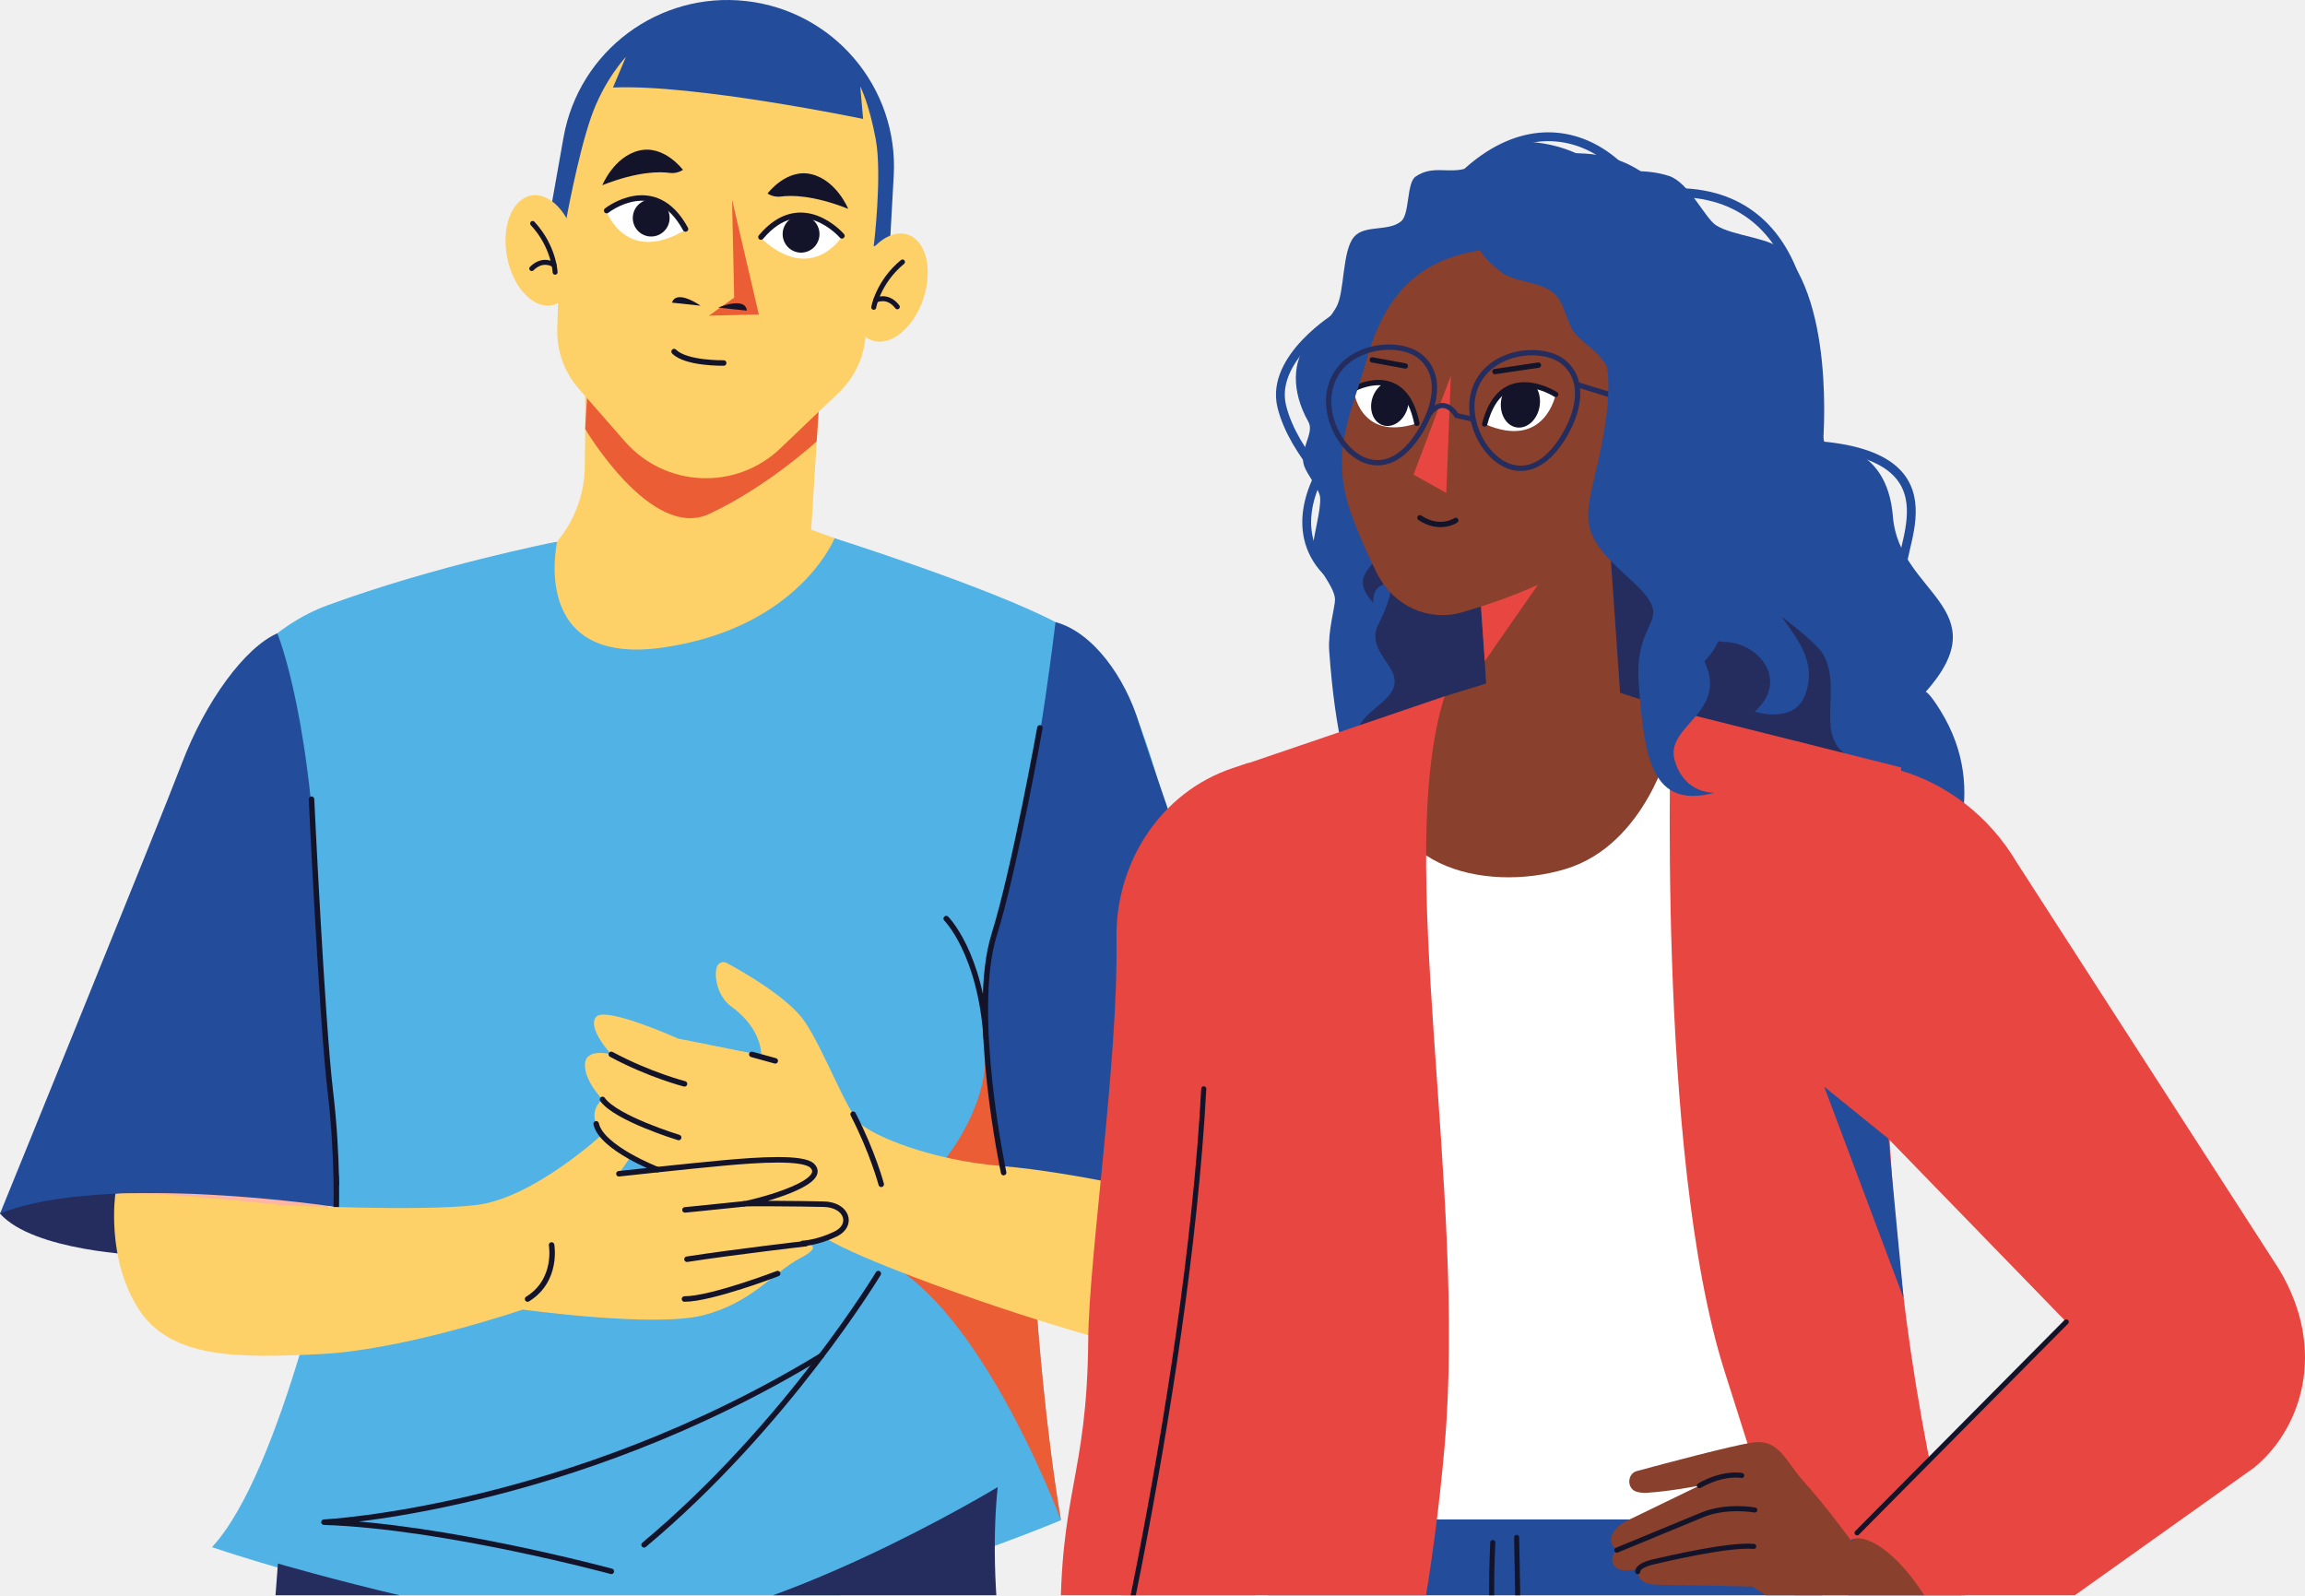
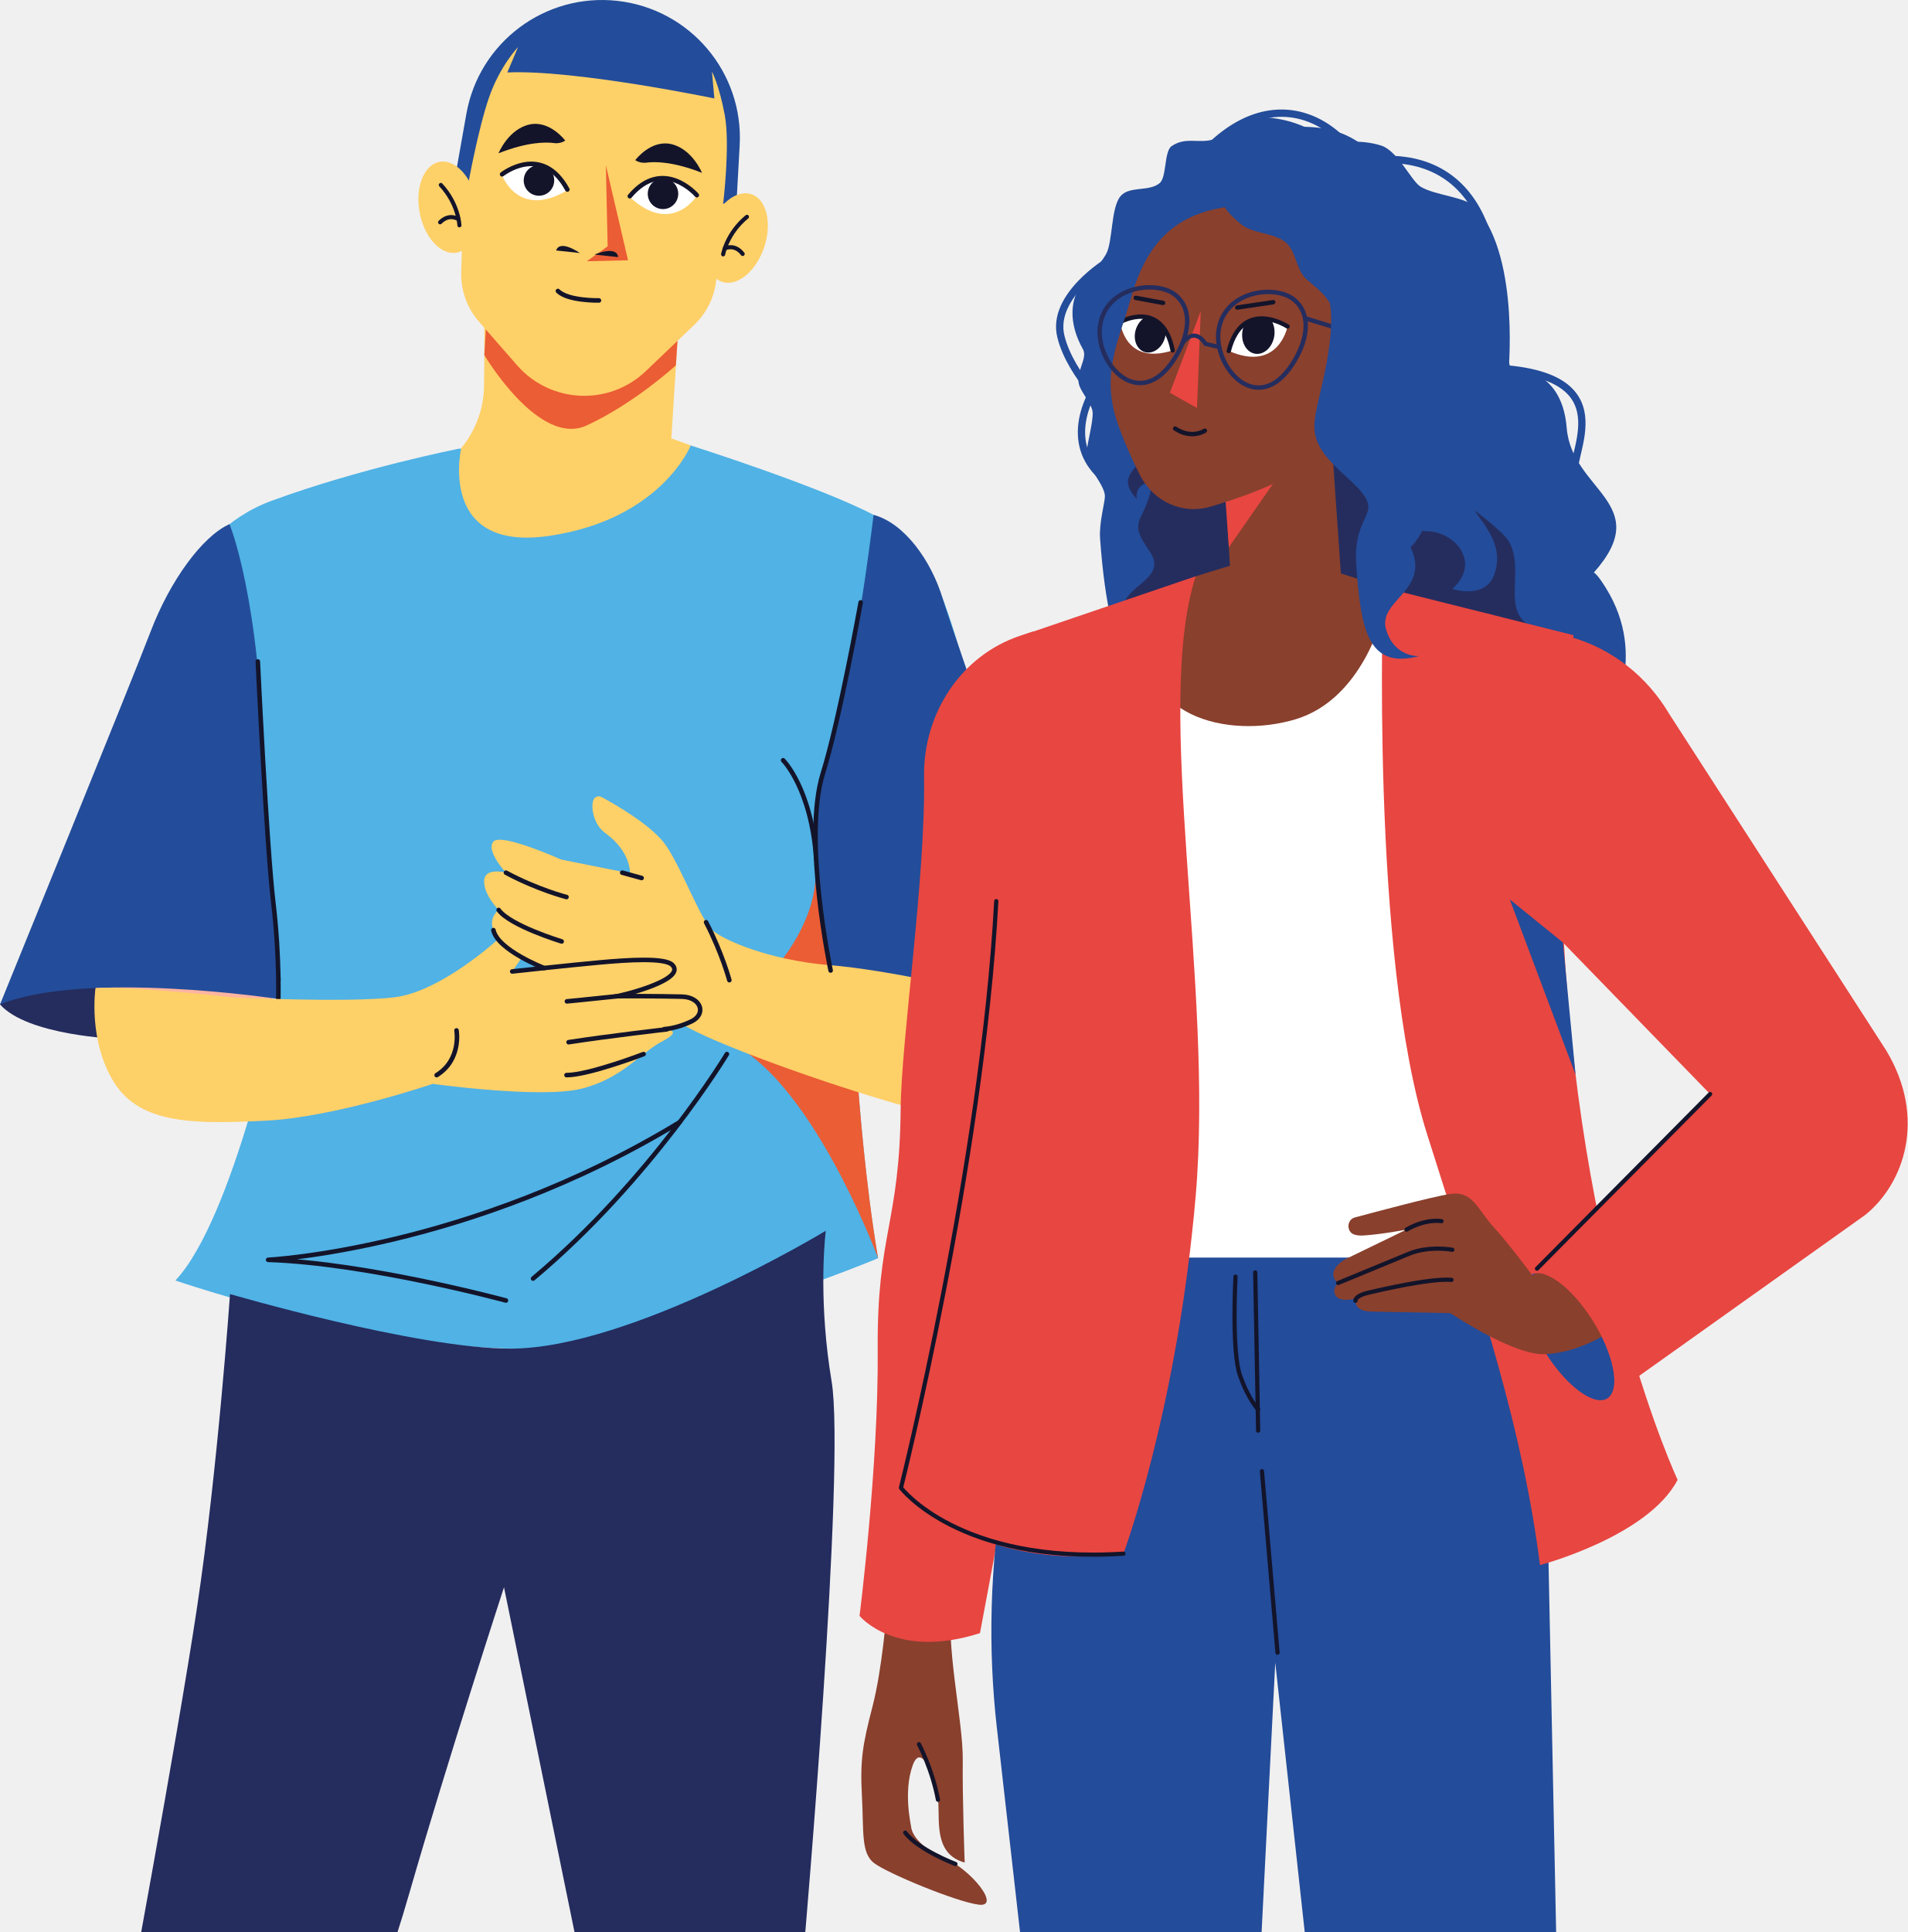
- <svg xmlns="http://www.w3.org/2000/svg" width="708" height="490" viewBox="0 0 708 490" fill="none">
-   <g clip-path="url(#clip0_101_22788)">
+ <svg xmlns="http://www.w3.org/2000/svg" width="708" height="717" viewBox="0 0 708 717" fill="none">
+   <g clip-path="url(#clip0_101_22657)">
    <path d="M399.992 366.644C399.992 366.644 400.948 374.792 380.571 378.385C360.187 381.978 329.496 370.245 329.496 370.245C329.496 370.245 377.219 357.049 400 366.637L399.992 366.644Z" fill="#252C5E" />
    <path d="M44.364 385.578C43.408 385.578 10.314 384.381 0 372.754C0 372.754 10.549 357.534 39.806 360.171C69.063 362.809 44.364 385.578 44.364 385.578Z" fill="#252C5E" />
    <path d="M101.08 371.624L97.819 346.566H42.444L35.43 366.773L88.894 381.288L101.08 371.624Z" fill="#FFB5A1" />
    <path d="M356.706 242.968C350.108 221.396 344.838 201.863 324.211 191.078C303.591 180.292 256.346 165.314 256.346 165.314L170.349 166.512C170.349 166.512 133.811 173.705 100.595 185.923C67.38 198.149 55.989 238.655 55.989 238.655C55.989 238.655 100.527 325.843 103.227 372.753C103.227 372.753 86.68 452.203 65.097 475.215C65.097 475.215 145.035 502.539 198.408 500.379C251.78 498.219 325.879 466.945 325.879 466.945C325.879 466.945 321.564 444.297 318.326 401.51C315.088 358.731 317.605 373.83 317.605 373.83C317.605 373.83 352.854 363.4 399.977 366.637L356.691 242.968H356.706Z" fill="#50B2E5" />
    <path d="M325.894 466.945C325.894 466.945 305.251 411.182 277.928 391.187C250.605 371.192 290.646 355.563 290.646 355.563C290.646 355.563 304.508 338.6 302.491 320.863C302.491 320.863 305.797 344.11 309.733 367.122C313.662 390.133 318.644 405.391 318.644 405.391C318.644 405.391 321.101 439.022 325.894 466.945Z" fill="#EB5D34" />
    <path d="M251.553 124.688L249.157 162.677L256.353 165.315C256.353 165.315 245.441 192.76 203.838 198.869C162.234 204.979 171.16 166.277 171.16 166.277C171.16 166.277 179.381 157.409 179.616 143.751C179.851 130.092 179.737 120.625 179.737 120.625L188.966 106.247L251.553 124.703V124.688Z" fill="#FED068" />
    <path d="M250.832 135.595C250.832 135.595 235.521 149.67 217.76 157.886C200 166.103 179.744 131.759 179.744 131.759L181.049 109.741L251.552 124.688L250.832 135.595Z" fill="#EB5D34" />
    <path d="M257.658 120.564L239.662 137.747C226.042 150.746 204.33 149.769 191.939 135.595L177.773 119.397C173.329 114.319 170.971 107.747 171.168 101.001L172.684 49.233C173.519 20.688 198.044 -1.369 226.535 0.799C255.352 2.989 276.336 29.048 272.317 57.654L265.681 104.928C264.847 110.893 262.018 116.403 257.658 120.557V120.564Z" fill="#FED068" />
    <path d="M222.281 111.499C222.281 111.499 210.723 111.726 207.061 107.99" stroke="#13142A" stroke-width="1.69" stroke-linecap="round" stroke-linejoin="round" />
    <path d="M215.19 93.9C215.19 93.9 207.834 88.67 206.4 92.96L215.19 93.9Z" fill="#13142A" />
    <path d="M217.769 96.954L225.511 91.413L224.859 61.33L233.08 96.597L217.769 96.954Z" fill="#EB5D34" />
    <path d="M220.612 94.475C220.612 94.475 228.909 90.921 229.402 95.415L220.612 94.475Z" fill="#13142A" />
    <path d="M186.312 64.968C186.312 64.968 192.212 81.454 210.518 70.622C210.518 70.622 202.032 53.439 186.312 64.968Z" fill="white" />
-     <mask id="mask0_101_22788" style="mask-type:luminance" maskUnits="userSpaceOnUse" x="186" y="60" width="25" height="15">
+     <mask id="mask0_101_22657" style="mask-type:luminance" maskUnits="userSpaceOnUse" x="186" y="60" width="25" height="15">
      <path d="M186.312 64.968C186.312 64.968 192.212 81.454 210.518 70.622C210.518 70.622 202.806 53.053 186.312 64.968Z" fill="white" />
    </mask>
-     <g mask="url(#mask0_101_22788)">
+     <g mask="url(#mask0_101_22657)">
      <path d="M205.607 67.873C206.118 64.771 204.032 61.845 200.949 61.338C197.866 60.831 194.953 62.935 194.443 66.037C193.932 69.14 196.018 72.065 199.101 72.572C202.184 73.079 205.097 70.975 205.607 67.873Z" fill="#13142A" />
    </g>
    <path d="M186.35 64.68C186.35 64.68 201.137 52.969 210.556 70.334" stroke="#13142A" stroke-width="1.69" stroke-linecap="round" stroke-linejoin="round" />
    <path d="M258.568 72.729C258.568 72.729 249.301 87.585 233.709 73.116C233.709 73.116 243.461 58.002 258.568 72.729Z" fill="white" />
-     <mask id="mask1_101_22788" style="mask-type:luminance" maskUnits="userSpaceOnUse" x="233" y="66" width="26" height="14">
+     <mask id="mask1_101_22657" style="mask-type:luminance" maskUnits="userSpaceOnUse" x="233" y="66" width="26" height="14">
      <path d="M258.568 72.73C258.568 72.73 249.301 87.586 233.709 73.116C233.709 73.116 244.978 57.586 258.568 72.73Z" fill="white" />
    </mask>
-     <g mask="url(#mask1_101_22788)">
+     <g mask="url(#mask1_101_22657)">
      <path d="M251.706 72.192C251.866 69.053 249.467 66.379 246.346 66.219C243.226 66.06 240.567 68.477 240.406 71.616C240.246 74.756 242.646 77.43 245.766 77.589C248.887 77.748 251.546 75.332 251.706 72.192Z" fill="#13142A" />
    </g>
    <path d="M258.598 72.434C258.598 72.434 246.169 58.002 233.739 72.82" stroke="#13142A" stroke-width="1.69" stroke-linecap="round" stroke-linejoin="round" />
    <path d="M82.016 315.231C82.016 315.231 102.711 340.76 103.333 363.764" stroke="#13142A" stroke-width="1.69" stroke-linecap="round" stroke-linejoin="round" />
    <path d="M290.639 282.154C290.639 282.154 301.119 292.584 302.939 318.824" stroke="#13142A" stroke-width="1.69" stroke-linecap="round" stroke-linejoin="round" />
    <path d="M269.776 391.187C269.776 391.187 241.717 437.824 197.839 474.495" stroke="#13142A" stroke-width="1.69" stroke-linecap="round" stroke-linejoin="round" />
    <path d="M187.768 482.643C187.768 482.643 136.427 468.741 99.511 467.544C99.511 467.544 174.352 463.837 252.288 416.435" stroke="#13142A" stroke-width="1.69" stroke-linecap="round" stroke-linejoin="round" />
    <path d="M189.444 500.5C154.522 500.5 85.368 480.248 85.368 480.248C85.368 480.248 80.81 545.44 73.135 596.488C65.461 647.537 45.797 753 45.797 753L132.128 749.885C132.128 749.885 137.883 751.325 152.034 702.186C166.185 653.055 187.047 589.06 187.047 589.06L216.305 732.148L298.555 720.643C298.555 720.643 313.904 544.242 308.626 512.605C303.955 484.583 305.866 462.382 306.366 457.683C306.427 457.077 306.473 456.758 306.473 456.758C306.473 456.758 234.308 500.5 189.451 500.5H189.444Z" fill="#252C5E" />
    <path d="M268.372 75.686C268.372 75.686 271.042 53.796 268.979 42.699C266.916 31.603 264.224 26.555 264.224 26.555L265.119 36.529C265.119 36.529 213.346 25.766 188.283 26.888L192.257 17.474C192.257 17.474 185.477 24.538 181.443 36.309C177.408 48.081 173.829 67.977 173.829 67.977L169.514 62.353L173.093 42.191C177.81 15.648 202.335 -2.68 229.143 0.322C256.11 3.338 276.024 26.881 274.515 53.962L273.415 73.783L268.357 75.693L268.372 75.686Z" fill="#234D9A" />
    <path d="M260.531 64.149C260.531 64.149 257.005 55.425 249.293 53.523C241.58 51.62 235.764 59.435 235.764 59.435C236.894 60.193 238.448 60.556 239.844 60.367C242.953 59.943 249.71 59.889 260.531 64.142V64.149Z" fill="#13142A" />
    <path d="M185.008 56.888C185.008 56.888 188.534 48.164 196.247 46.261C203.959 44.359 209.776 52.173 209.776 52.173C208.646 52.931 207.091 53.295 205.696 53.106C202.586 52.681 195.829 52.628 185.008 56.88V56.888Z" fill="#13142A" />
    <path d="M283.621 91.738C286.621 82.756 284.486 73.951 278.852 72.072C273.219 70.192 266.221 75.95 263.221 84.931C260.221 93.913 262.356 102.718 267.989 104.598C273.623 106.477 280.621 100.72 283.621 91.738Z" fill="#FED068" />
    <path d="M268.373 94.392C268.373 94.392 269.723 86.63 277.208 80.468" stroke="#13142A" stroke-width="1.52" stroke-linecap="round" stroke-linejoin="round" />
    <path d="M268.979 92.209C268.979 92.209 272.612 90.291 275.623 94.24" stroke="#13142A" stroke-width="1.52" stroke-linecap="round" stroke-linejoin="round" />
    <path d="M169.528 93.753C175.362 92.641 178.652 84.199 176.876 74.897C175.101 65.596 168.933 58.958 163.099 60.07C157.265 61.182 153.975 69.624 155.75 78.925C157.526 88.227 163.694 94.865 169.528 93.753Z" fill="#FED068" />
    <path d="M170.501 83.614C170.501 83.614 170.197 75.746 163.6 68.637" stroke="#13142A" stroke-width="1.52" stroke-linecap="round" stroke-linejoin="round" />
    <path d="M170.189 81.37C170.189 81.37 166.845 78.983 163.334 82.492" stroke="#13142A" stroke-width="1.52" stroke-linecap="round" stroke-linejoin="round" />
    <path d="M324.21 191.078C324.21 191.078 319.175 233.372 313.646 254.989C308.118 276.598 298.866 299.944 304.296 333.529C309.726 367.122 310.946 377.354 310.946 377.354C310.946 377.354 367.823 364.674 399.984 366.644C399.984 366.644 354.112 236.282 349.888 222.23C345.664 208.177 335.737 194.163 324.21 191.078Z" fill="#234D9A" />
    <path d="M384.871 366.038C384.871 366.038 396.868 403.315 390.877 416.731C384.879 430.154 278.649 393.719 256.588 381.978C234.528 370.237 201.077 361.422 189.201 352.258C177.333 343.087 185.068 337.698 185.068 337.698C185.068 337.698 179.494 332.127 179.676 326.912C179.858 321.697 187.768 323.858 187.768 323.858C187.768 323.858 180.215 315.77 183.089 312.352C185.963 308.933 208.266 318.999 208.266 318.999L233.807 324.108C233.807 324.108 234.293 316.119 224.555 309.108C220.354 306.083 219.202 299.663 220.203 296.942C220.658 295.714 222.083 295.161 223.236 295.783C228.461 298.602 242.369 306.568 247.298 313.951C253.411 323.122 260.069 341.457 264.384 345.232C268.699 349.007 285.785 356.374 307.906 358.178C330.027 359.974 363.121 367.888 363.121 367.888L384.871 366.023V366.038Z" fill="#FED068" />
    <path d="M210.245 332.907C210.245 332.907 199.454 330.148 187.768 323.857" stroke="#13142A" stroke-width="1.69" stroke-linecap="round" stroke-linejoin="round" />
    <path d="M208.448 349.386C208.448 349.386 189.217 343.526 185.068 337.698" stroke="#13142A" stroke-width="1.69" stroke-linecap="round" stroke-linejoin="round" />
    <path d="M270.679 363.764C270.679 363.764 268.047 353.858 262.041 342.246" stroke="#13142A" stroke-width="1.69" stroke-linecap="round" stroke-linejoin="round" />
    <path d="M85.178 194.526C85.178 194.526 96.72 222.116 97.858 286.505C97.858 286.505 99.89 316.611 101.437 335.007C102.984 353.403 103.333 370.752 103.333 370.752C103.333 370.752 32.025 359.86 0.008 372.753C0.008 372.753 48.755 253.132 55.929 234.297C63.11 215.461 75.168 198.923 85.178 194.526Z" fill="#234D9A" />
    <path d="M95.681 245.484C95.681 245.484 98.919 313.791 101.437 334.999C103.954 356.207 103.234 372.746 103.234 372.746" stroke="#13142A" stroke-width="1.69" stroke-linecap="round" stroke-linejoin="round" />
    <path d="M319.418 223.556C319.418 223.556 311.63 267.025 305.388 287.035C297.865 311.154 308.27 360.171 308.27 360.171" stroke="#13142A" stroke-width="1.69" stroke-linecap="round" stroke-linejoin="round" />
    <path d="M86.574 370.139C86.574 370.139 128.594 372.193 146.218 370.139C163.842 368.084 185.068 348.362 185.068 348.362C185.068 348.362 188.299 352.417 193.759 355.214L190.104 360.528C190.104 360.528 211.504 358.178 222.296 357.2C233.087 356.215 251.25 352.44 246.935 358.375C242.62 364.31 229.007 369.949 228.537 369.775C228.067 369.6 245.858 369.699 253.054 369.881C260.251 370.063 262.231 376.354 256.649 379.052C251.075 381.75 246.578 381.925 246.578 381.925C246.578 381.925 254.131 382.107 245.858 386.42C237.584 390.732 230.933 400.26 215.819 404.035C200.713 407.809 160.604 402.238 160.604 402.238C160.604 402.238 124.271 414.638 98.737 415.897C73.204 417.155 52.334 417.511 42.445 401.874C32.556 386.238 35.43 366.773 35.43 366.773C35.43 366.773 42.218 365.363 86.574 370.139Z" fill="#FED068" />
    <path d="M190.104 360.527C190.104 360.527 211.504 358.178 222.296 357.2C233.087 356.215 246.722 355.335 249.49 358.072C255.246 363.764 228.999 369.949 228.529 369.767C228.059 369.585 245.85 369.691 253.047 369.873C260.243 370.055 262.223 376.346 256.641 379.044C251.067 381.743 246.57 381.917 246.57 381.917" stroke="#13142A" stroke-width="1.69" stroke-linecap="round" stroke-linejoin="round" />
    <path d="M210.396 371.624C210.396 371.624 215.804 371.116 228.536 369.774" stroke="#13142A" stroke-width="1.69" stroke-linecap="round" stroke-linejoin="round" />
    <path d="M247.488 382C247.488 382 226.178 384.441 211.019 386.776" stroke="#13142A" stroke-width="1.69" stroke-linecap="round" stroke-linejoin="round" />
    <path d="M238.858 391.187C238.858 391.187 218.519 398.994 210.245 398.994" stroke="#13142A" stroke-width="1.69" stroke-linecap="round" stroke-linejoin="round" />
    <path d="M169.423 382.402C169.423 382.402 171.379 393.249 162.052 399.002" stroke="#13142A" stroke-width="1.69" stroke-linecap="round" stroke-linejoin="round" />
    <path d="M238.123 325.843L230.926 323.857" stroke="#13142A" stroke-width="1.69" stroke-linecap="round" stroke-linejoin="round" />
    <path d="M201.941 359.254C201.941 359.254 184.689 352.584 183.119 345.187" stroke="#13142A" stroke-width="1.69" stroke-linecap="round" stroke-linejoin="round" />
+     <path d="M329.109 597.416C329.109 597.416 327.513 619.077 323.79 633.399C320.067 647.713 319.182 653.371 319.886 666.552C320.597 679.741 319.487 687.649 324.385 691.419C329.283 695.188 355.175 705.926 363.338 706.866C371.495 707.806 360.675 693.87 349.863 689.16C339.043 684.45 338.158 678.607 338.158 678.045C338.158 677.482 335.146 665.234 338.688 655.252C342.236 645.269 347.911 662.412 348.266 669.566C348.622 676.727 347.025 688.212 358.019 691.226C358.019 691.226 357.134 667.677 357.308 653.17C357.482 638.663 350.567 609.464 353.404 593.832C356.241 578.2 329.109 597.409 329.109 597.409V597.416Z" fill="#89402D" />
    <path d="M383.562 234.288L378.395 236.022C356.988 243.191 342.57 264.443 342.94 288.277C343.527 326.286 334.479 385.493 334.254 411.671C333.898 453.866 325.386 458.013 325.742 500.963C326.097 543.914 319 599.675 319 599.675C319 599.675 332.338 616.132 363.694 606.081L415.121 331.42L383.562 234.288Z" fill="#E84641" />
    <path d="M369.978 641.33L397.386 883H459.807L473.283 617.003L502.367 883C502.367 883 580.753 877.727 580.753 875.461C580.753 873.195 573.656 529.214 573.656 529.214L551.465 466.669H399.505C373.447 520.442 363.164 581.275 369.971 641.323L369.978 641.33Z" fill="#234C9A" />
    <path d="M411.115 97.058C411.115 97.058 390.064 109.761 393.7 124.792C397.335 139.824 413.22 154.076 413.22 154.076" stroke="#234C9A" stroke-width="2.71" stroke-miterlimit="10" />
    <path d="M406.174 144.202C398.46 157.691 398.133 174.318 419.489 183.283C433.074 188.987 416.478 205.12 416.478 205.12" stroke="#234C9A" stroke-width="2.71" stroke-miterlimit="10" />
    <path d="M466.882 43.401C495.009 44.187 497.295 63.273 533.033 76.469C533.033 76.469 552.401 101.837 560.579 136.717C560.579 136.717 579.599 135.545 581.435 158.747C583.292 182.265 614.307 186.798 591.492 212.52C591.492 212.52 592.407 212.443 595.955 218.155C612.304 244.471 596.115 267.179 598.807 269.762C601.724 272.56 578.967 250.954 581.732 254.445C586.384 260.334 595.991 265.337 597.965 272.729C604.547 297.419 600.607 308.881 600.164 289.996C600.164 289.996 606.542 311.656 594.489 309.467C585.114 307.763 588.517 294.158 576.587 288.146C576.587 288.146 579.381 314.855 602.188 304.773C602.188 304.773 606.593 310.97 563.358 296.517C529.651 285.255 458.406 292.609 430.026 260.003C424.097 253.189 412.022 252.087 408.271 199.871C407.842 193.874 410.106 186.32 410.063 184.1C409.969 179.783 402.973 173.008 403.191 168.637C403.394 164.536 405.832 156.52 405.484 152.781C405.245 150.176 401.544 145.921 400.571 143.084C398.888 138.166 403.866 133.056 401.892 129.572C396.45 119.952 397.074 110.702 401.79 105.121C404.316 102.13 408.024 98.561 410.426 94.414C413.111 89.766 412.146 77.101 415.934 72.723C419.221 68.923 426.528 71.251 430.403 67.936C433.045 65.678 431.992 56.15 434.83 54.223C440.279 50.523 445.076 53.591 450.852 51.564C455.707 49.86 460.917 43.239 466.897 43.409L466.882 43.401Z" fill="#234C9A" />
    <path d="M419.388 96.541C419.388 96.541 411.043 97.366 412.109 104.905C413.176 112.451 412.109 121.085 412.109 121.085" stroke="#234C9A" stroke-width="2.71" stroke-miterlimit="10" />
    <path d="M468.087 128.045C468.087 128.045 498.107 110.802 486.177 141.843C479.436 159.395 494.711 155.849 499.515 163.179C502.142 167.203 500.473 172.661 503.129 176.26C505.814 179.891 514.18 182.473 517.468 185.302C521.575 188.825 522.576 197.073 529.579 197.157C539.941 197.273 549.876 208.766 538.991 218.571C538.991 218.571 551.16 222.672 554.549 213.245C558.184 203.131 551.813 196.04 547.205 189.372C547.205 189.372 557.655 197.196 559.781 200.634C565.92 210.57 557.894 224.599 566.319 231.266C570.085 234.25 554.462 253.767 561.298 259.016C568.032 264.181 565.572 275.797 557.074 275.173C557.074 275.173 565.775 281.355 571.878 277.678C579.381 273.161 576.42 263.402 576.42 263.402C577.378 267.426 587.08 273.068 590.055 282.21C595.164 297.904 608.066 318.886 600.149 289.98C600.149 289.98 612.943 310.484 595.142 313.768C588.082 315.071 599.489 306.969 591.826 302.121C588.996 300.333 581.072 291.645 577.988 289.749C572.182 286.172 564.679 288.77 559.033 283.629C529.913 257.128 471.722 210.994 471.722 210.994L477.194 215.125C477.194 215.125 432.725 277.37 427.522 248.248C427.522 248.248 410.179 253.69 416.986 224.429C418.56 217.661 431.085 214.647 427.863 206.816C426.173 202.707 420.317 197.982 423.219 192.139C428.226 182.08 427.653 178.827 425.933 179.197C420.948 180.261 421.891 185.21 421.891 185.21C414.613 177.247 421.224 175.112 424.504 168.791C431.477 155.325 418.727 127.02 418.727 127.02L468.072 128.037L468.087 128.045Z" fill="#252D5E" />
    <path d="M498.615 227.05L457.586 228.345L453.276 157.174L493.681 155.887L498.615 227.05Z" fill="#89402D" />
    <path d="M453.755 170.41L479.727 169.053L456.056 203.101L453.755 170.41Z" fill="#E84641" />
    <path d="M494.53 151.193C494.53 151.193 496.714 167.18 477.281 177.247C468.137 181.98 457.623 185.587 449.045 188.085C438.857 191.045 428.045 186.173 423.045 176.283C420.36 170.972 417.494 164.682 415.07 157.922C408.249 138.914 415.135 126.981 419.402 111.673C423.662 96.356 430.904 82.312 450.25 77.749C482.208 70.21 495.589 92.795 494.588 115.473C493.586 138.151 492.759 130.149 494.53 151.193Z" fill="#89402D" />
    <path d="M484.596 118.186L503.361 123.975" stroke="#252D5E" stroke-width="1.63" stroke-linecap="round" stroke-linejoin="round" />
    <path d="M542.989 124.291C542.524 124.985 523.49 134.335 557.473 136.771C604.467 140.139 580.237 171.342 584.867 177.116" stroke="#234C9A" stroke-width="2.71" stroke-miterlimit="10" />
    <path d="M506.502 148.69C500.122 142.582 500.434 131.168 507.199 123.196C513.963 115.224 524.618 113.713 530.998 119.821C537.377 125.929 537.065 137.343 530.301 145.315C523.536 153.287 512.881 154.798 506.502 148.69Z" fill="#89402D" />
    <path d="M511.931 140.787C511.931 140.787 513.034 132.292 523.505 125.648" stroke="#13142A" stroke-width="1.51" stroke-linecap="round" stroke-linejoin="round" />
    <path d="M512.584 138.397C512.584 138.397 517.787 136.355 522.758 140.733" stroke="#13142A" stroke-width="1.51" stroke-linecap="round" stroke-linejoin="round" />
    <path d="M453.603 74.619C454.684 77.756 456.128 79.39 460.504 83.144C464.567 86.636 471.896 86.22 476.679 89.573C480.916 92.548 480.909 99.571 484.349 103.101C487.324 106.153 493.26 109.468 495.161 116.259C495.161 116.259 522.482 132.57 535.225 127.544C555.325 119.612 551.284 100.349 531.364 79.899C509.848 57.815 504.834 45.189 477.745 47.285C461.498 48.55 450.221 64.775 453.61 74.619H453.603Z" fill="#234C9A" />
    <path d="M490.132 82.628C489.109 85.788 489.268 88.024 490.437 93.867C491.525 99.293 497.461 103.88 499.188 109.684C500.719 114.833 496.54 120.275 497.12 125.324C497.621 129.687 500.262 136.239 497.708 142.775C497.708 142.775 509.253 173.732 522.119 178.349C542.43 185.649 550.717 167.981 547.379 138.767C543.772 107.217 547.364 94.052 525.087 77.556C511.72 67.658 493.339 72.715 490.132 82.628Z" fill="#234C9A" />
    <path d="M559.665 140.085C559.665 140.085 564.433 96.665 548.149 77.386C544.383 72.931 532.388 72.646 527.047 69.162C523.694 66.98 518.673 55.942 512.57 54.015C496.751 49.012 477.927 58.717 477.927 58.717L530.283 80.747L559.672 140.085H559.665Z" fill="#234C9A" />
    <path d="M512.359 87.315C512.417 55.04 480.866 24.685 449.88 53.622" stroke="#234C9A" stroke-width="2.71" stroke-miterlimit="10" />
    <path d="M507.222 59.665C554.81 53.522 558.751 103.957 553.04 124.507" stroke="#234C9A" stroke-width="2.71" stroke-miterlimit="10" />
    <path d="M477.84 121.154C477.84 121.154 474.567 138.336 456.034 130.234C456.034 130.234 460.569 109.808 477.84 121.154Z" fill="white" />
-     <mask id="mask2_101_22788" style="mask-type:luminance" maskUnits="userSpaceOnUse" x="456" y="117" width="22" height="16">
+     <mask id="mask2_101_22657" style="mask-type:luminance" maskUnits="userSpaceOnUse" x="456" y="117" width="22" height="16">
      <path d="M477.84 121.154C477.84 121.154 474.567 138.336 456.034 130.234C456.034 130.234 460.569 109.808 477.84 121.154Z" fill="white" />
    </mask>
-     <g mask="url(#mask2_101_22788)">
+     <g mask="url(#mask2_101_22657)">
      <path d="M465.531 131.222C462.308 130.496 460.355 126.596 461.17 122.511C461.985 118.425 465.258 115.701 468.481 116.426C471.704 117.151 473.656 121.051 472.841 125.137C472.026 129.223 468.753 131.947 465.531 131.222Z" fill="#13142A" />
    </g>
    <path d="M459.183 114.132L472.527 112.151" stroke="#13142A" stroke-width="1.63" stroke-linecap="round" stroke-linejoin="round" />
    <path d="M477.84 121.154C477.84 121.154 461.164 110.308 456.034 130.234" stroke="#13142A" stroke-width="1.63" stroke-linecap="round" stroke-linejoin="round" />
    <path d="M431.658 112.413L421.514 110.54" stroke="#13142A" stroke-width="1.63" stroke-linecap="round" stroke-linejoin="round" />
-     <mask id="mask3_101_22788" style="mask-type:luminance" maskUnits="userSpaceOnUse" x="412" y="76" width="83" height="113">
+     <mask id="mask3_101_22657" style="mask-type:luminance" maskUnits="userSpaceOnUse" x="412" y="76" width="83" height="113">
      <path d="M494.53 151.193C494.53 151.193 496.714 167.18 477.281 177.247C468.137 181.98 457.623 185.587 449.045 188.085C438.857 191.045 428.045 186.173 423.045 176.283C420.36 170.972 417.494 164.682 415.07 157.922C408.249 138.914 415.135 126.981 419.402 111.673C423.662 96.356 430.904 82.312 450.25 77.749C482.208 70.21 495.589 92.795 494.588 115.473C493.586 138.151 492.759 130.149 494.53 151.193Z" fill="white" />
    </mask>
-     <g mask="url(#mask3_101_22788)">
+     <g mask="url(#mask3_101_22657)">
      <path d="M415.723 119.512C415.723 119.512 417.305 135.784 435.207 130.041C435.207 130.041 432.732 110.632 415.723 119.512Z" fill="white" />
-       <mask id="mask4_101_22788" style="mask-type:luminance" maskUnits="userSpaceOnUse" x="415" y="117" width="21" height="15">
+       <mask id="mask4_101_22657" style="mask-type:luminance" maskUnits="userSpaceOnUse" x="415" y="117" width="21" height="15">
        <path d="M415.723 119.512C415.723 119.512 417.305 135.784 435.207 130.041C435.207 130.041 432.732 110.632 415.723 119.512Z" fill="white" />
      </mask>
-       <g mask="url(#mask4_101_22788)">
+       <g mask="url(#mask4_101_22657)">
        <path d="M424.284 130.439C421.454 129.154 420.329 125.206 421.771 121.62C423.214 118.034 426.678 116.169 429.508 117.454C432.338 118.739 433.463 122.687 432.021 126.273C430.578 129.859 427.114 131.724 424.284 130.439Z" fill="#13142A" />
      </g>
      <path d="M415.723 119.512C415.723 119.512 431.332 110.701 435.207 130.041" stroke="#13142A" stroke-width="1.63" stroke-linecap="round" stroke-linejoin="round" />
    </g>
    <path d="M447.158 159.834C447.158 159.834 442.318 163.149 436.128 159.04" stroke="#13142A" stroke-width="1.63" stroke-linecap="round" stroke-linejoin="round" />
    <path d="M445.635 115.427L434.177 145.766L444.242 151.424L445.635 115.427Z" fill="#E84641" />
    <path d="M479.799 134.913C485.017 126.758 487.063 116.968 480.321 111.28C473.58 105.591 455.221 107.657 452.398 121.678C449.575 135.699 466.541 155.641 479.806 134.905L479.799 134.913Z" stroke="#252D5E" stroke-width="1.63" stroke-linecap="round" stroke-linejoin="round" />
    <path d="M435.81 133.209C441.027 125.054 443.074 115.265 436.332 109.576C429.591 103.887 411.232 105.953 408.409 119.974C405.586 133.996 422.552 153.937 435.817 133.202L435.81 133.209Z" stroke="#252D5E" stroke-width="1.63" stroke-linecap="round" stroke-linejoin="round" />
    <path d="M452.456 128.777L447.391 127.621C447.391 127.621 443.625 120.838 438.814 127.444" stroke="#252D5E" stroke-width="1.55" stroke-linecap="round" stroke-linejoin="round" />
    <path d="M443.733 213.869L474.363 204.457L486.293 209.167L515.631 218.579L521.553 287.93L399.178 269.453L419.779 235.683L443.733 213.869Z" fill="#89402D" />
    <path d="M426.39 466.677H544.303L513.107 228.345C513.107 228.345 505.756 259.363 480.931 266.902C456.106 274.441 420.012 266.239 426.398 230.82L404.41 276.029L426.398 466.669L426.39 466.677Z" fill="white" />
    <path d="M443.733 213.869L376.849 236.647C376.849 236.647 359.201 397.534 344.891 485.886C332.562 562.028 334.369 552.146 334.369 552.146C334.369 552.146 360.181 583.75 416.935 576.589C416.935 576.589 436.876 523.186 443.733 444.069C450.591 364.951 428.008 263.225 443.733 213.869Z" fill="#E84641" />
    <path d="M513.368 218.016C513.368 218.016 508.404 354.028 529.681 421.09C550.964 488.152 565.151 531.103 571.536 580.836C571.536 580.836 611.615 570.284 622.608 549.186C622.608 549.186 584.838 469.066 579.874 337.957L583.953 235.722L513.368 218.016Z" fill="#E84641" />
    <path d="M369.746 334.434C364.528 431.928 334.37 552.146 334.37 552.146C334.37 552.146 355.784 580.543 416.936 576.589" stroke="#13142A" stroke-width="1.56" stroke-linecap="round" stroke-linejoin="round" />
    <path d="M573.708 502.221C565.761 489.639 563.2 476.673 567.989 473.259C572.778 469.846 583.103 477.279 591.05 489.86C598.997 502.442 601.557 515.408 596.768 518.821C591.979 522.235 581.655 514.802 573.708 502.221Z" fill="#234C9A" />
    <path d="M568.677 473.329C568.677 473.329 560.601 462.306 554.295 455.346C547.989 448.385 546.559 441.717 537.837 443.151C531.182 444.246 511.677 449.433 502.787 451.831C499.747 452.648 499.638 457.242 502.642 458.175C503.549 458.46 504.652 458.599 505.973 458.514C513.026 458.074 521.988 456.317 521.988 456.317L501.314 466.338C495.168 468.881 492.926 473.375 496.612 476.143C496.612 476.143 494.45 478.031 495.458 480.374C496.946 483.82 503.527 481.854 503.52 481.669C503.52 481.669 501.126 486.657 509.355 486.765C515.74 486.842 538.265 487.327 538.265 487.327C538.265 487.327 561.609 503.029 573.249 502.559C597.362 501.58 617.224 477.183 617.224 477.183L597.791 456.325L568.677 473.329Z" fill="#89402D" />
    <path d="M496.612 476.142L522.83 465.312C530.399 462.198 539.005 463.809 539.005 463.809" stroke="#13142A" stroke-width="1.56" stroke-linecap="round" stroke-linejoin="round" />
    <path d="M534.985 453.203C534.985 453.203 529.463 452.062 521.989 456.324" stroke="#13142A" stroke-width="1.56" stroke-linecap="round" stroke-linejoin="round" />
    <path d="M503.049 482.741C503.049 482.741 502.563 480.937 508.165 479.658C512.388 478.694 530.842 474.339 538.679 474.979" stroke="#13142A" stroke-width="1.56" stroke-linecap="round" stroke-linejoin="round" />
    <path d="M583.017 236.447C598.125 240.694 611.15 250.869 619.474 264.921L700.073 389.926C715.072 414.978 706.698 439.189 692.272 450.86L596.71 518.893C601.499 515.478 598.937 502.513 590.984 489.933C583.038 477.353 572.712 469.914 567.923 473.329L634.654 406.021L567.088 336.454L551.458 227.582L583.002 236.454L583.017 236.447Z" fill="#E84641" />
+     <path d="M474.124 613.342L468.341 546.002" stroke="#13142A" stroke-width="1.56" stroke-linecap="round" stroke-linejoin="round" />
    <path d="M465.851 472.227L466.933 530.925" stroke="#13142A" stroke-width="1.56" stroke-linecap="round" stroke-linejoin="round" />
    <path d="M458.529 473.799C458.529 473.799 457.027 501.472 460.198 510.46C463.37 519.448 466.933 523.094 466.933 523.094" stroke="#13142A" stroke-width="1.56" stroke-linecap="round" stroke-linejoin="round" />
    <path d="M580.048 349.773L560.318 333.786L584.722 398.798L580.048 349.773Z" fill="#234C9A" />
    <path d="M492.998 110.54C492.998 110.54 496.046 116.953 491.714 137.919C487.382 158.886 483.18 162.2 499.827 177.108C516.473 192.016 501.648 187.9 503.361 210.192C505.073 232.484 507.17 248.733 526.669 243.476C526.669 243.476 517.373 244.116 514.369 233.44C511.372 222.764 531.124 218.956 523.498 203.1C523.498 203.1 538.308 189.526 520.189 176.915C502.069 164.305 517.272 149.644 507.272 142.159C507.272 142.159 524.956 110.524 492.991 110.547L492.998 110.54Z" fill="#234C9A" />
+     <path d="M354.586 691.766C354.586 691.766 340.755 686.509 335.951 680.134" stroke="#13142A" stroke-width="1.56" stroke-linecap="round" stroke-linejoin="round" />
+     <path d="M341.053 647.304C341.053 647.304 346.017 656.647 348.106 667.916" stroke="#13142A" stroke-width="1.56" stroke-linecap="round" stroke-linejoin="round" />
    <path d="M634.669 406.021L570.419 470.824" stroke="#13142A" stroke-width="1.56" stroke-linecap="round" stroke-linejoin="round" />
  </g>
  <defs>
-     <clipPath id="clip0_101_22788">
-       <rect width="708" height="490" fill="white" />
+     <clipPath id="clip0_101_22657">
+       <rect width="708" height="717" fill="white" />
    </clipPath>
  </defs>
</svg>
